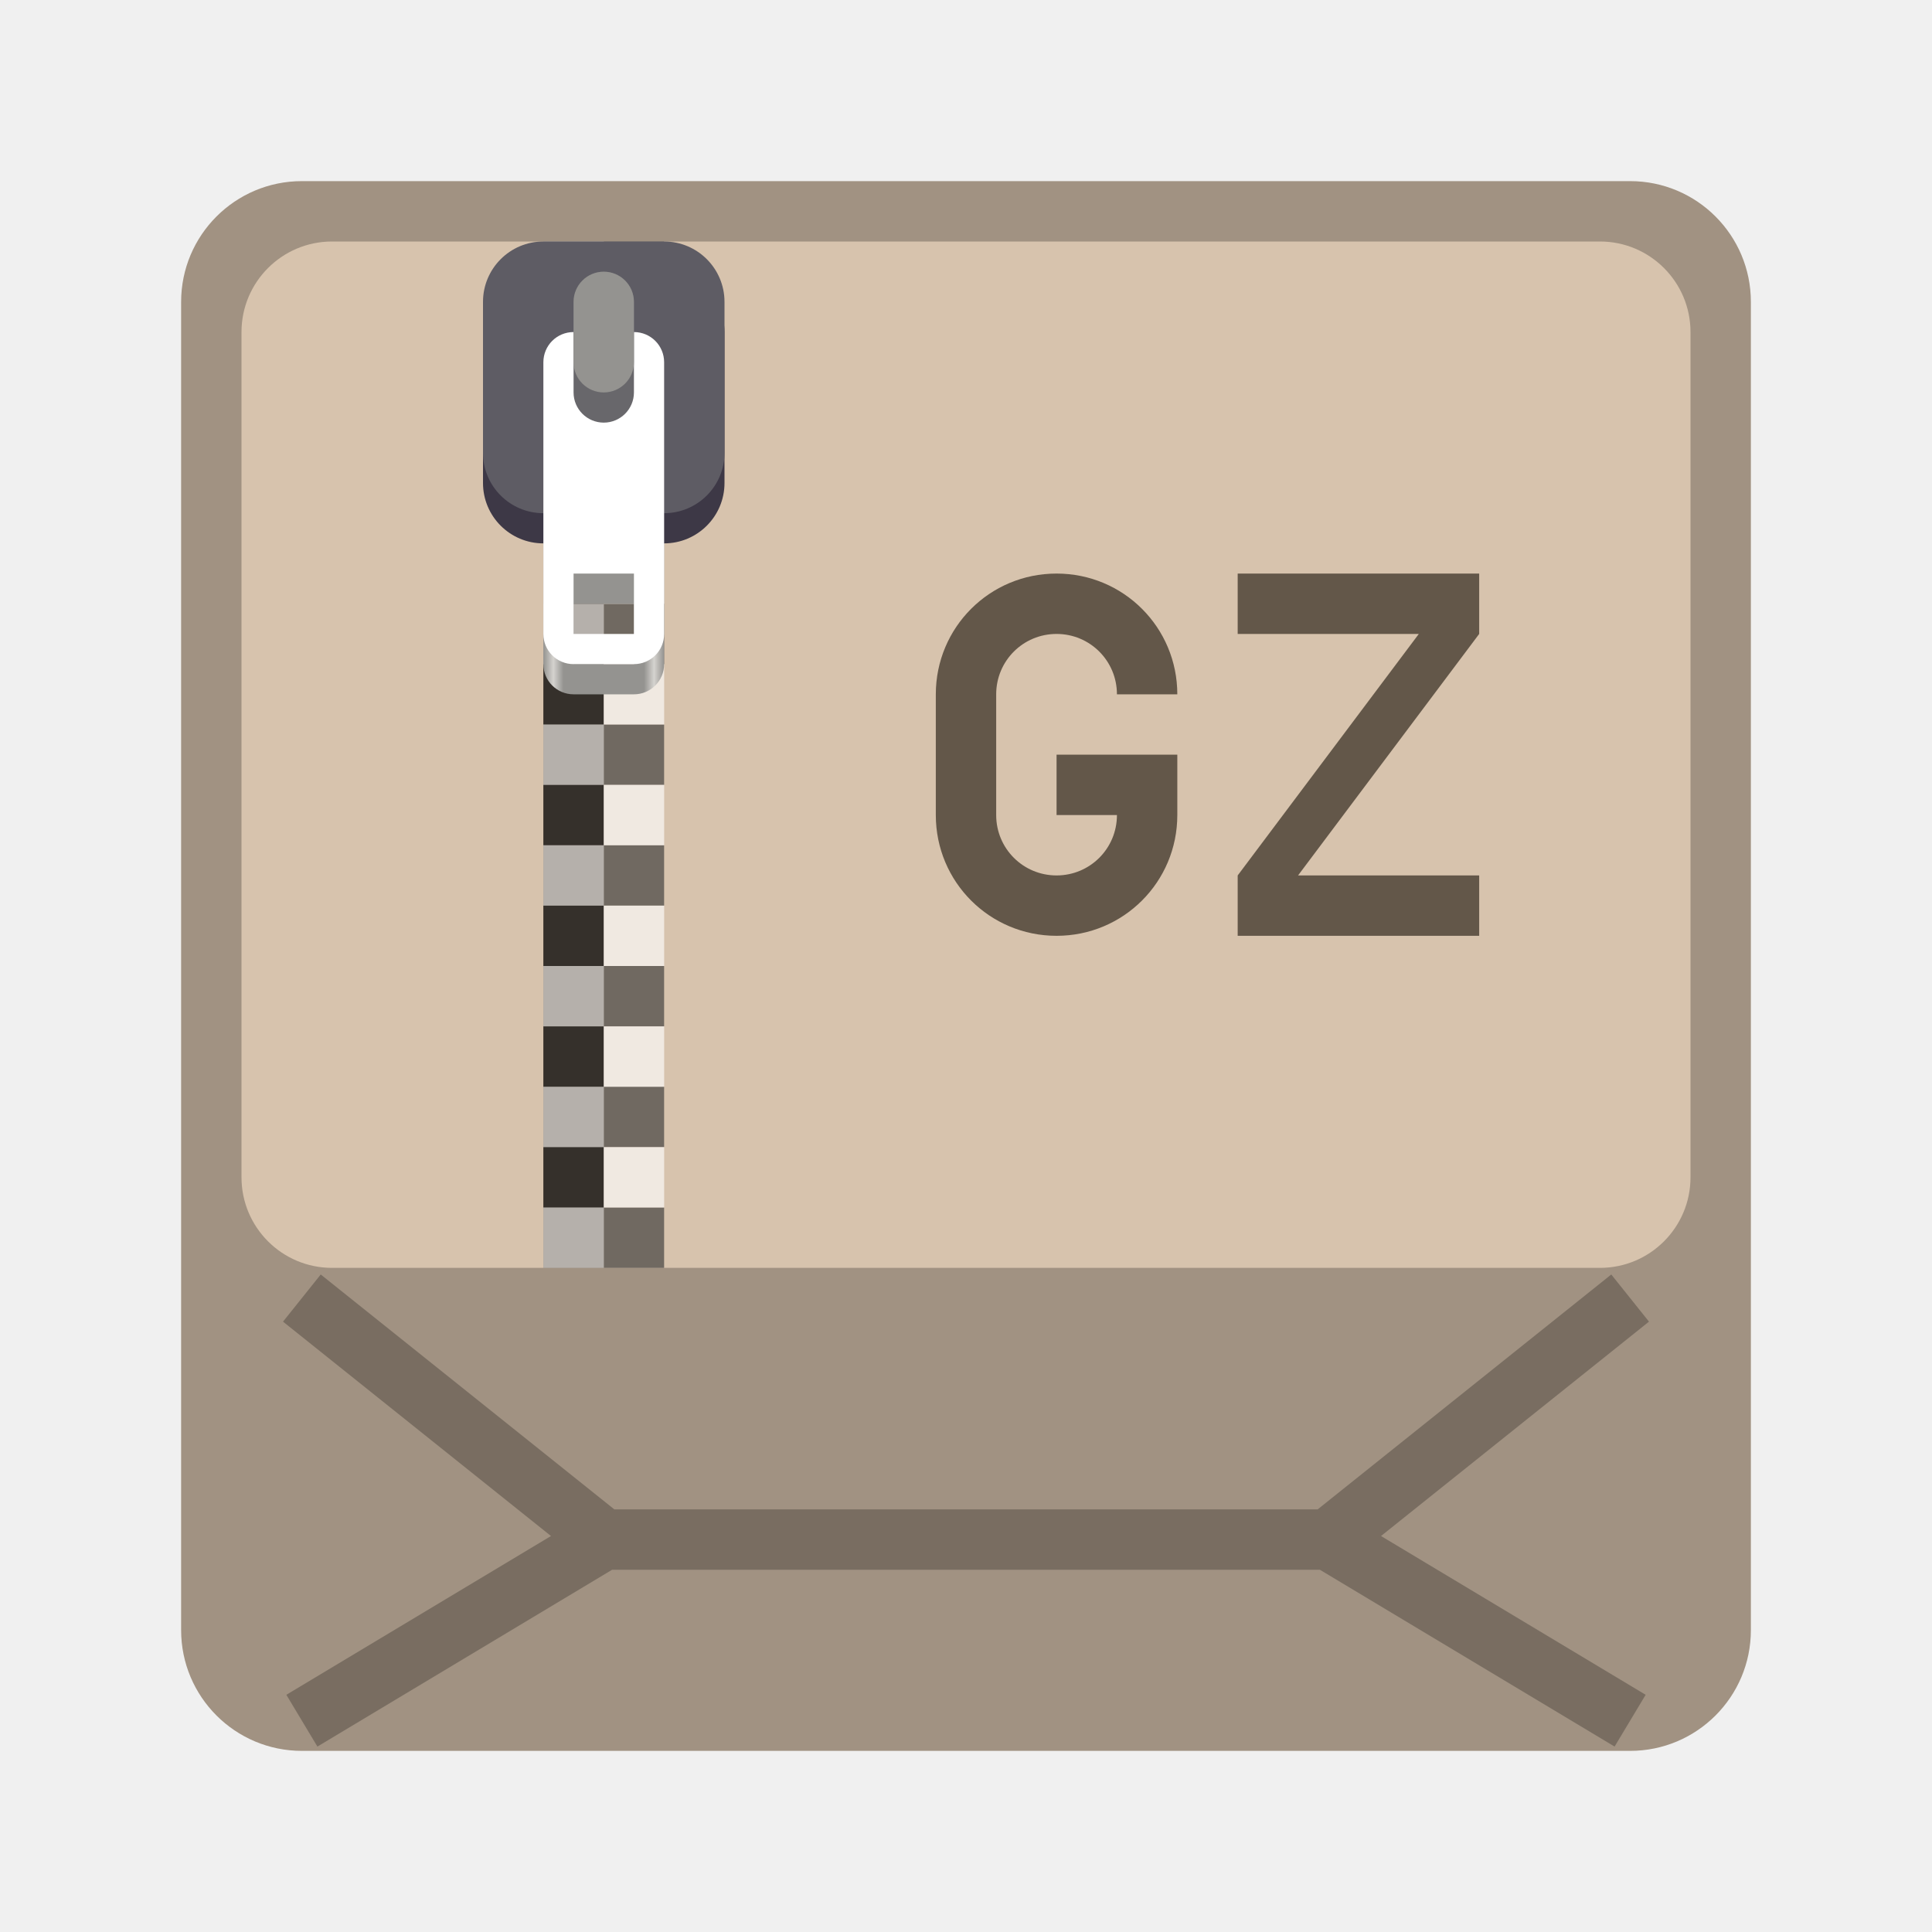
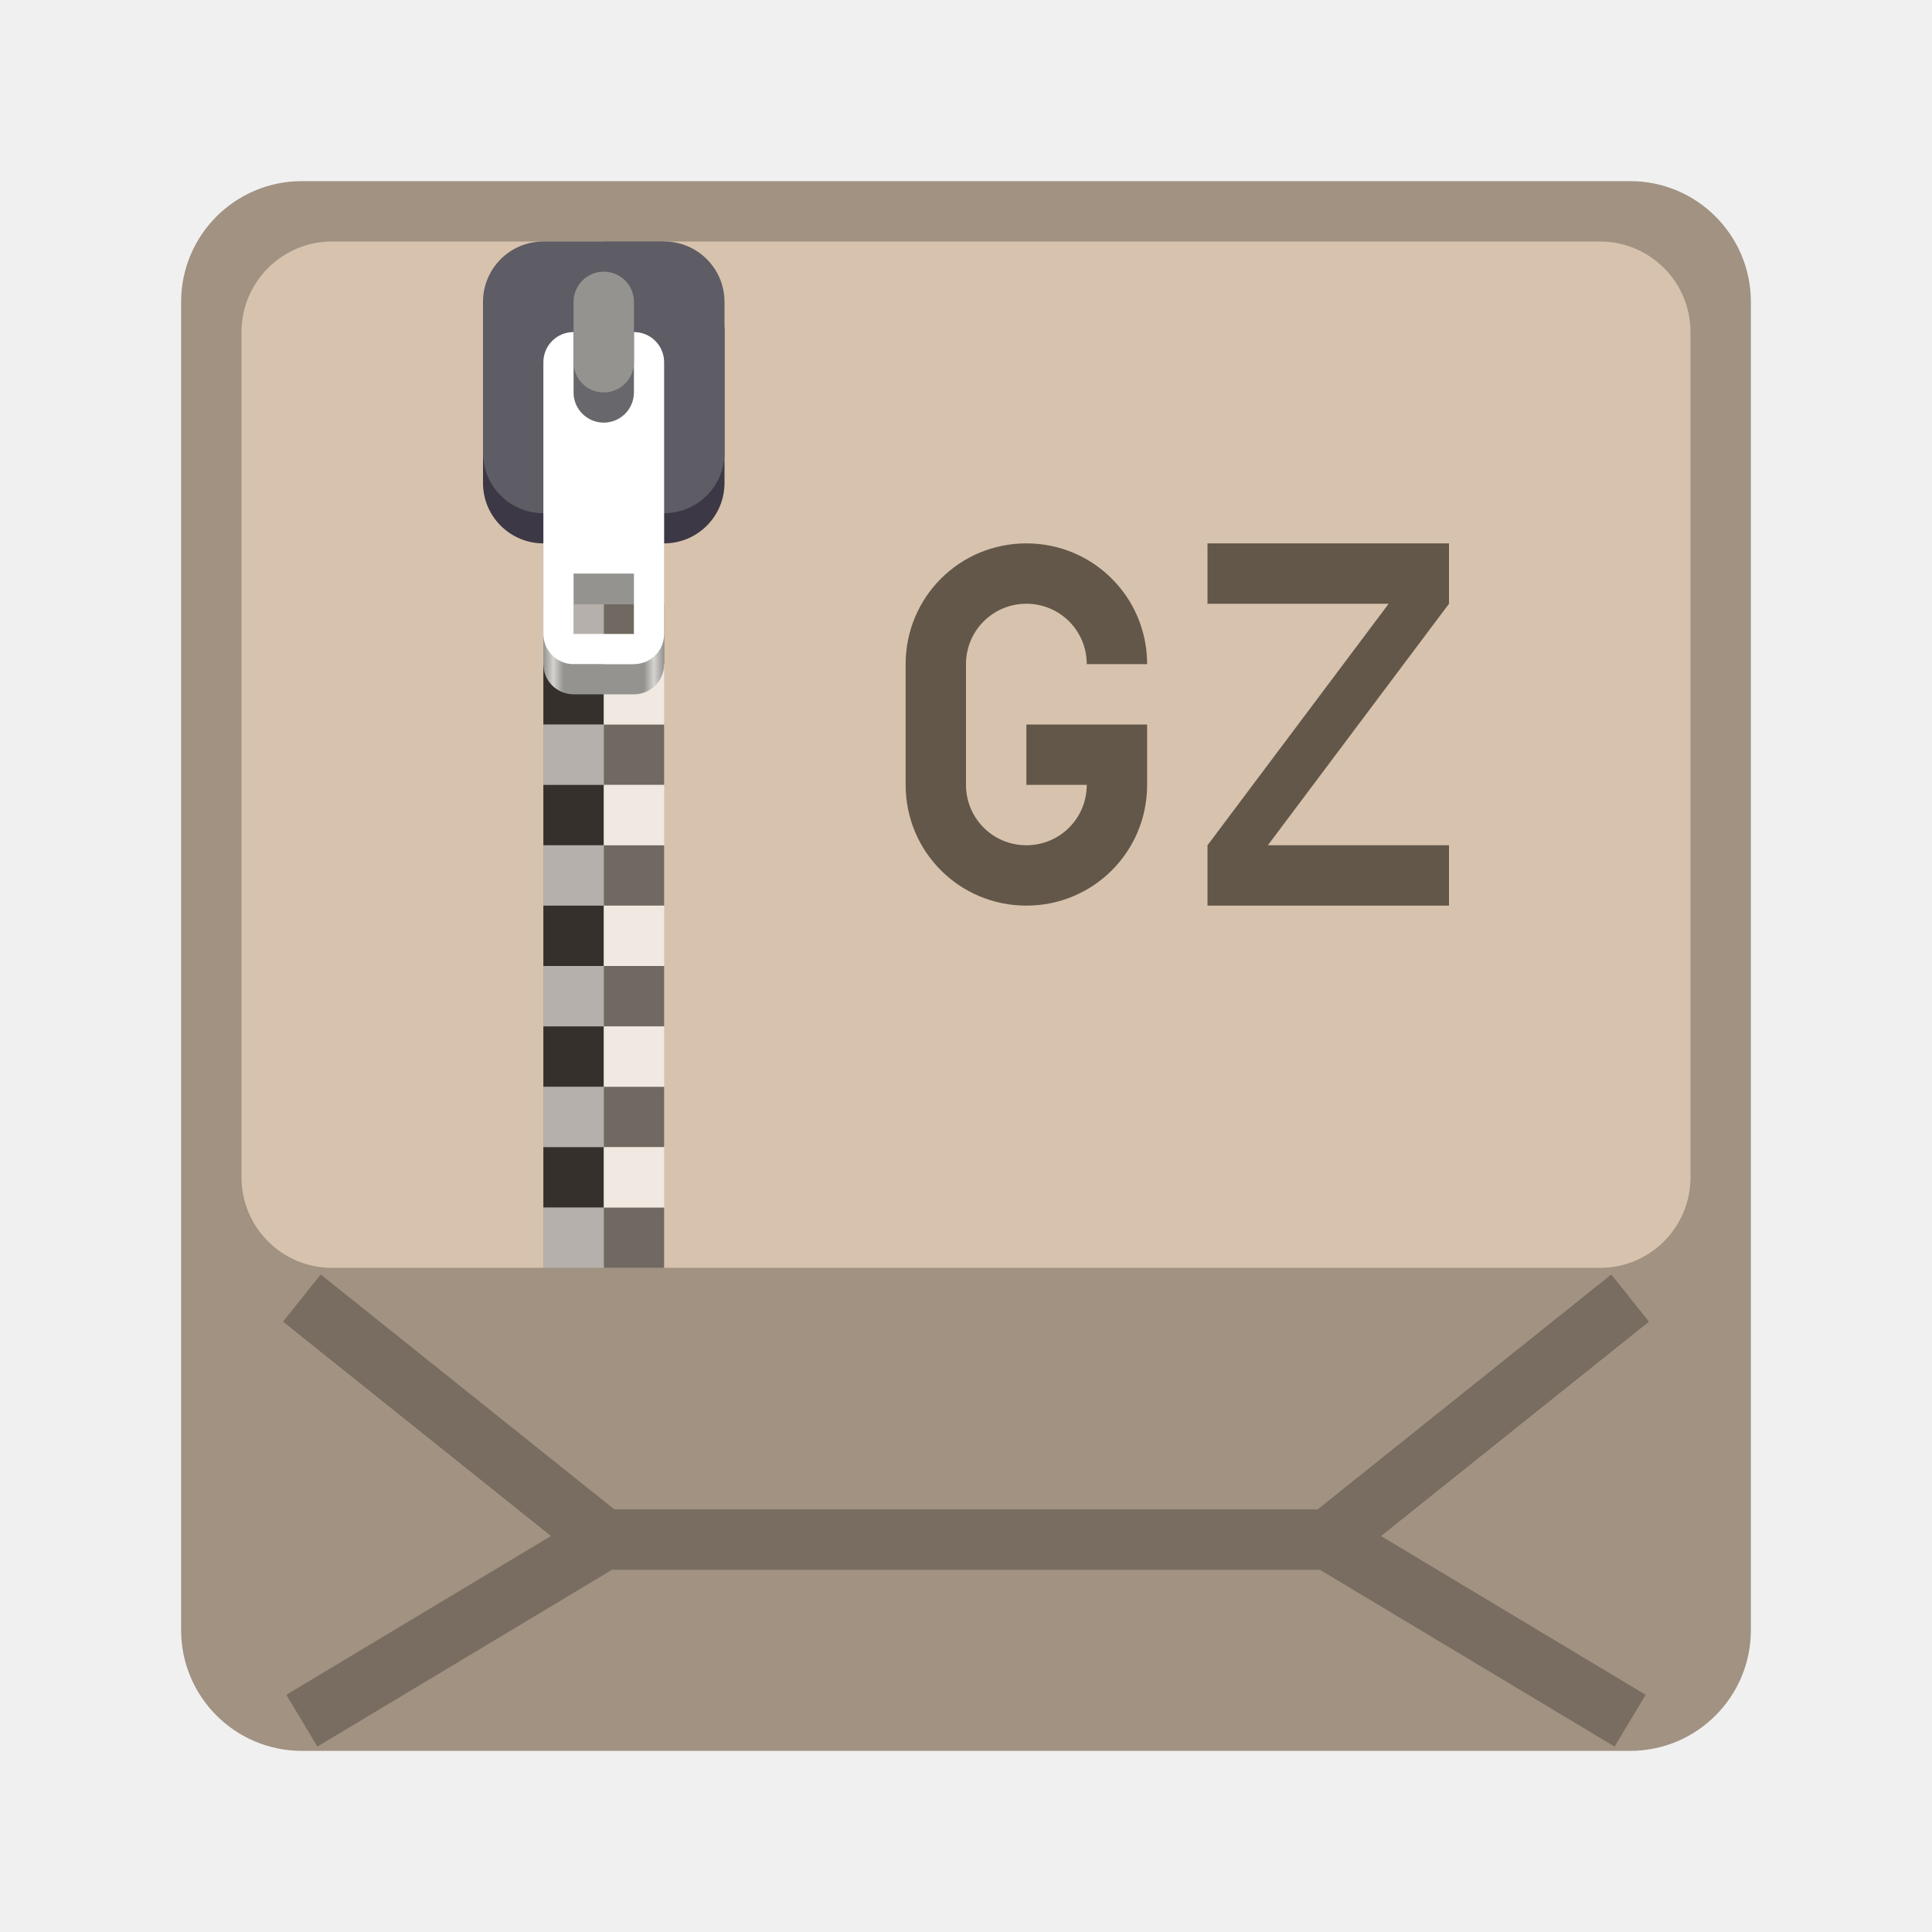
<svg xmlns="http://www.w3.org/2000/svg" version="1.0" viewBox="0 0 32 32">
  <defs>
    <linearGradient id="a" x1="60" x2="68" y1="268" y2="268" gradientUnits="userSpaceOnUse">
      <stop stop-color="#949390" offset="0" />
      <stop stop-color="#d5d3cf" offset=".083" />
      <stop stop-color="#949390" offset=".167" />
      <stop stop-color="#949390" offset=".833" />
      <stop stop-color="#d5d3cf" offset=".917" />
      <stop stop-color="#949390" offset="1" />
    </linearGradient>
  </defs>
  <g transform="translate(-100 948)">
    <rect x="103" y="-945" width="26" height="26" ry="2" fill="#a19282" />
    <rect x="104" y="-944" width="24" height="17" ry="1.5" fill="#d7c3ad" />
    <path d="M110-922.5h12m5-4-5 4 5 3m-22-7 5 4-5 3" fill="none" stroke="#000" stroke-opacity=".251" />
    <g transform="translate(-6 -900)">
      <rect x="115" y="-44" width="1" height="17" ry="0" fill-opacity=".502" />
      <path fill="#fff" fill-opacity=".251" d="M116-44h1v17h-1z" />
      <path fill-opacity=".502" d="M115-43h1v1h-1z" />
      <path fill-opacity=".502" d="M115-41h1v1h-1z" />
      <path fill-opacity=".502" d="M115-39h1v1h-1z" />
      <path fill-opacity=".502" d="M115-37h1v1h-1z" />
      <path fill-opacity=".502" d="M115-35h1v1h-1z" />
      <path fill-opacity=".502" d="M115-33h1v1h-1z" />
      <path fill-opacity=".502" d="M115-31h1v1h-1z" />
      <path fill-opacity=".502" d="M115-29h1v1h-1z" />
      <path fill-opacity=".502" d="M116-44h1v1h-1z" />
      <path fill-opacity=".502" d="M116-42h1v1h-1z" />
      <path fill-opacity=".502" d="M116-40h1v1h-1z" />
      <path fill-opacity=".502" d="M116-38h1v1h-1z" />
      <path fill-opacity=".502" d="M116-36h1v1h-1z" />
      <path fill-opacity=".502" d="M116-34h1v1h-1z" />
      <path fill-opacity=".502" d="M116-32h1v1h-1z" />
      <path fill-opacity=".502" d="M116-30h1v1h-1z" />
      <path fill-opacity=".502" d="M116-28h1v1h-1z" />
      <path fill="#fefefe" fill-opacity=".502" d="M115-28h1v1h-1z" />
      <path fill="#fefefe" fill-opacity=".502" d="M116-29h1v1h-1z" />
      <path fill="#fefefe" fill-opacity=".502" d="M115-30h1v1h-1z" />
      <path fill="#fefefe" fill-opacity=".502" d="M116-31h1v1h-1z" />
      <path fill="#fefefe" fill-opacity=".502" d="M115-32h1v1h-1z" />
      <path fill="#fefefe" fill-opacity=".502" d="M115-34h1v1h-1z" />
      <path fill="#fefefe" fill-opacity=".502" d="M115-36h1v1h-1z" />
      <path fill="#fefefe" fill-opacity=".502" d="M115-38h1v1h-1z" />
      <path fill="#fefefe" fill-opacity=".502" d="M115-40h1v1h-1z" />
      <path fill="#fefefe" fill-opacity=".502" d="M115-42h1v1h-1z" />
      <path fill="#fefefe" fill-opacity=".502" d="M115-44h1v1h-1z" />
      <path fill="#fefefe" fill-opacity=".502" d="M116-43h1v1h-1z" />
      <path fill="#fefefe" fill-opacity=".502" d="M116-41h1v1h-1z" />
      <path fill="#fefefe" fill-opacity=".502" d="M116-39h1v1h-1z" />
      <path fill="#fefefe" fill-opacity=".502" d="M116-37h1v1h-1z" />
      <path fill="#fefefe" fill-opacity=".502" d="M116-35h1v1h-1z" />
      <path fill="#fefefe" fill-opacity=".502" d="M116-33h1v1h-1z" />
    </g>
    <g transform="matrix(.25 0 0 .25 94 -1006)">
      <path d="M62 258c-1.108 0-2 .892-2 2v16c0 1.108.892 2 2 2h4c1.108 0 2-.892 2-2v-16c0-1.108-.892-2-2-2zm0 14h4v4h-4z" fill="url(#a)" />
      <rect x="56" y="250" width="16" height="18" rx="4" ry="4" fill="#3d3846" />
      <rect x="56" y="248" width="16" height="18" rx="4" ry="4" fill="#5e5c64" />
      <path d="M62 254c-1.108 0-2 .892-2 2v18c0 1.108.892 2 2 2h4c1.108 0 2-.892 2-2v-18c0-1.108-.892-2-2-2zm0 16h4v4h-4z" fill="#fff" />
      <rect transform="scale(1 -1)" x="62" y="-260" width="4" height="10" rx="2" ry="2" fill="#68676b" style="paint-order:normal" />
      <rect transform="scale(1 -1)" x="62" y="-258" width="4" height="8" rx="2" ry="2" fill="#949390" style="paint-order:normal" />
    </g>
-     <path d="M120.5-937.5h3l-3 4v1h4v-1h-3l3-4v-1h-4z" fill="#635749" />
-     <path d="M115.5-934.5c0 1.108.892 2 2 2s2-.892 2-2v-1h-2v1h1c0 .554-.446 1-1 1s-1-.446-1-1v-2c0-.554.446-1 1-1s1 .446 1 1h1c0-1.108-.892-2-2-2s-2 .892-2 2z" fill="#635749" />
+     <path d="M120-938h3l-3 4v1h4v-1h-3l3-4v-1h-4z" fill="#635749" />
+     <path d="M115-935c0 1.108.892 2 2 2s2-.892 2-2v-1h-2v1h1c0 .554-.446 1-1 1s-1-.446-1-1v-2c0-.554.446-1 1-1s1 .446 1 1h1c0-1.108-.892-2-2-2s-2 .892-2 2z" fill="#635749" />
  </g>
</svg>
